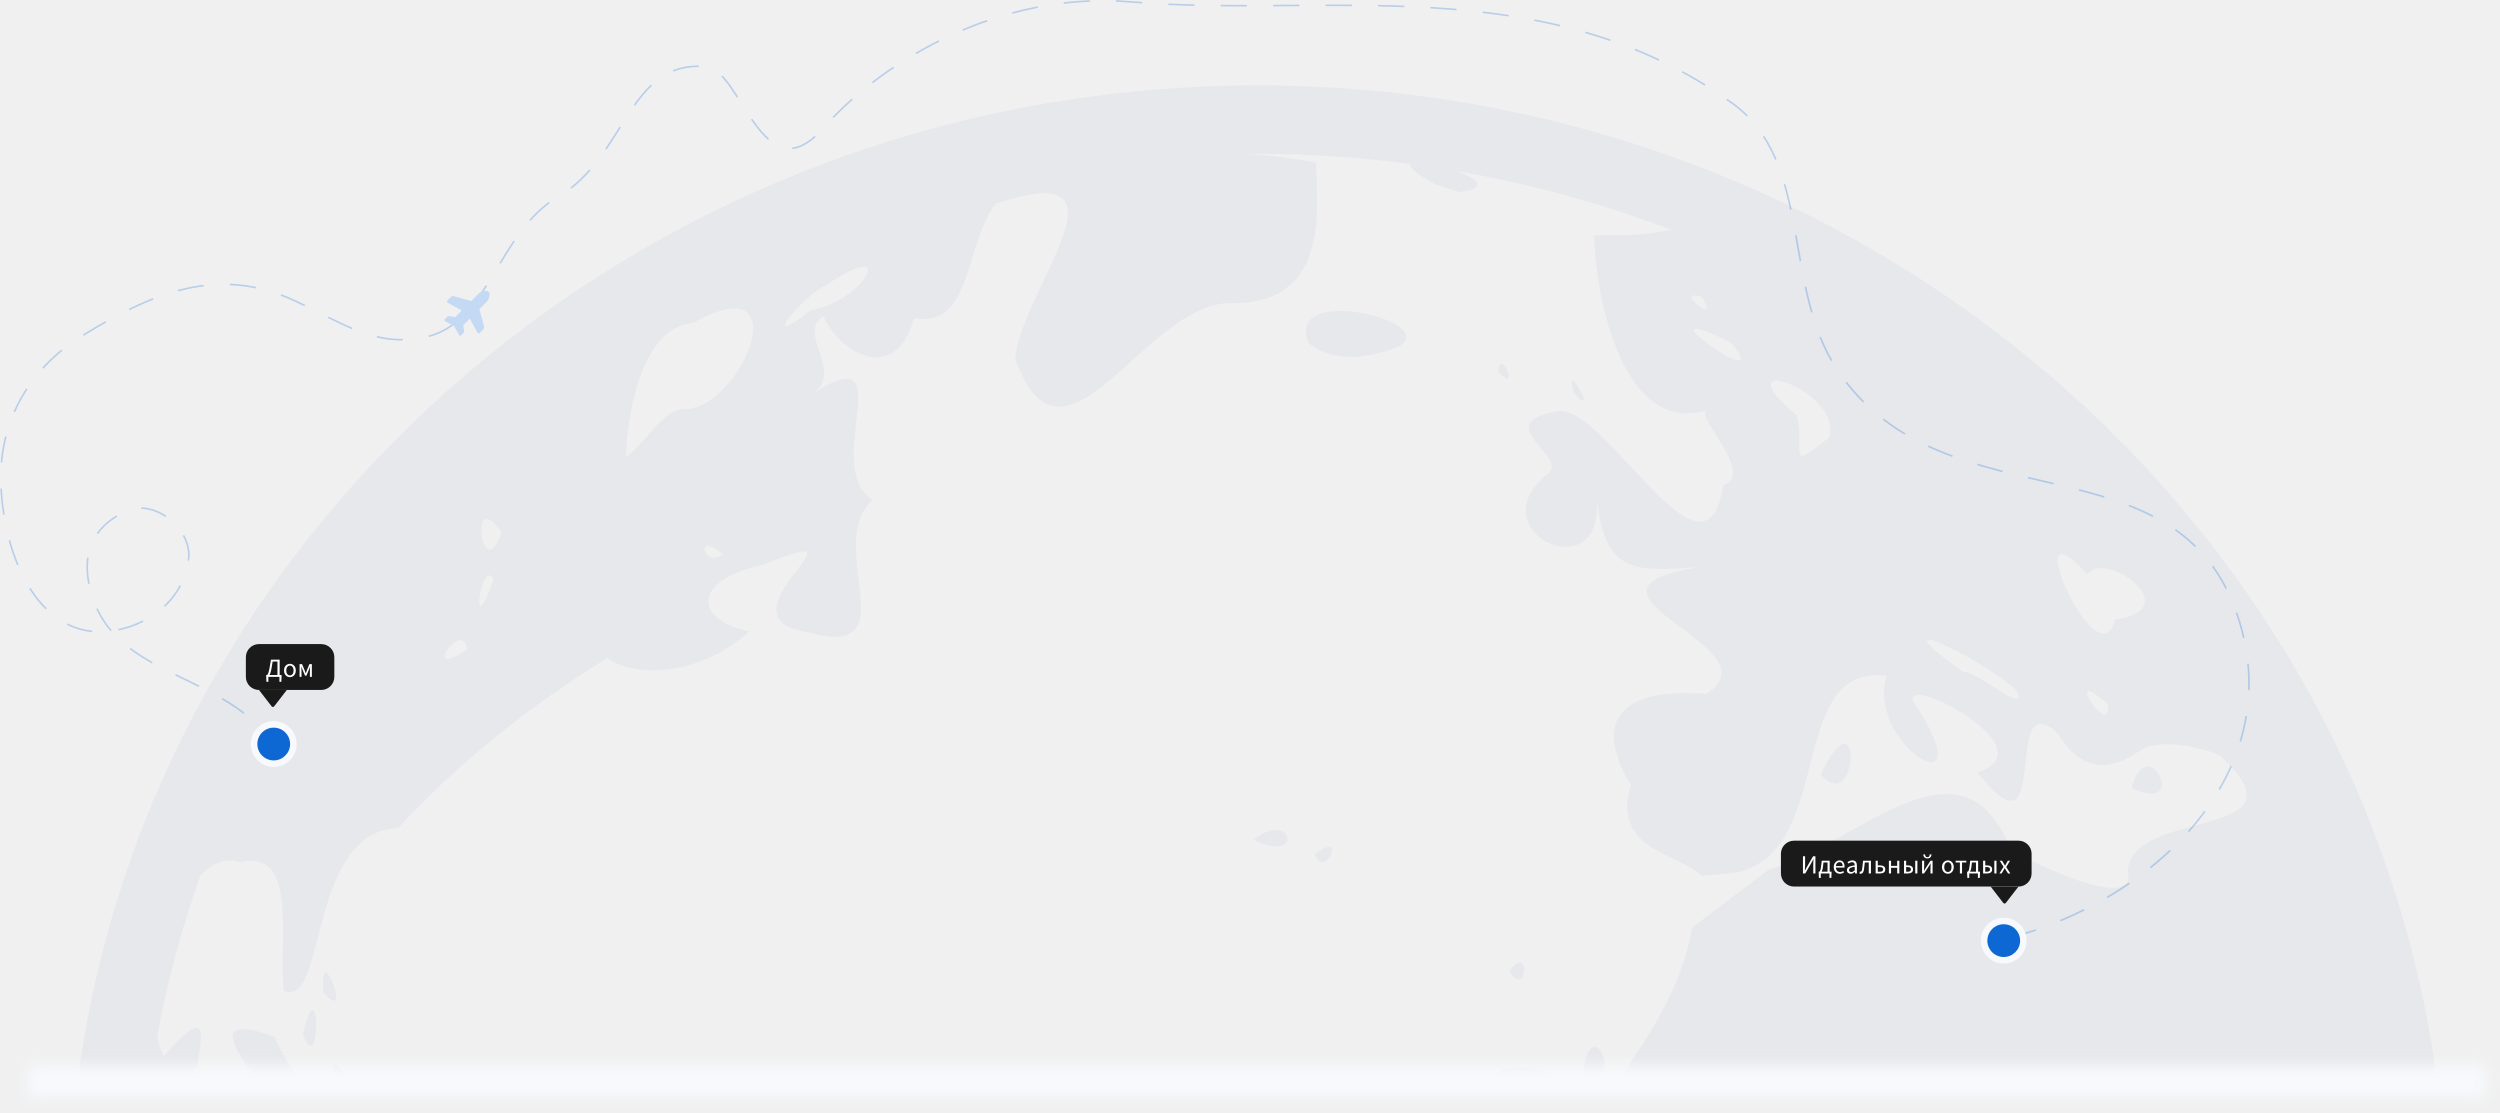
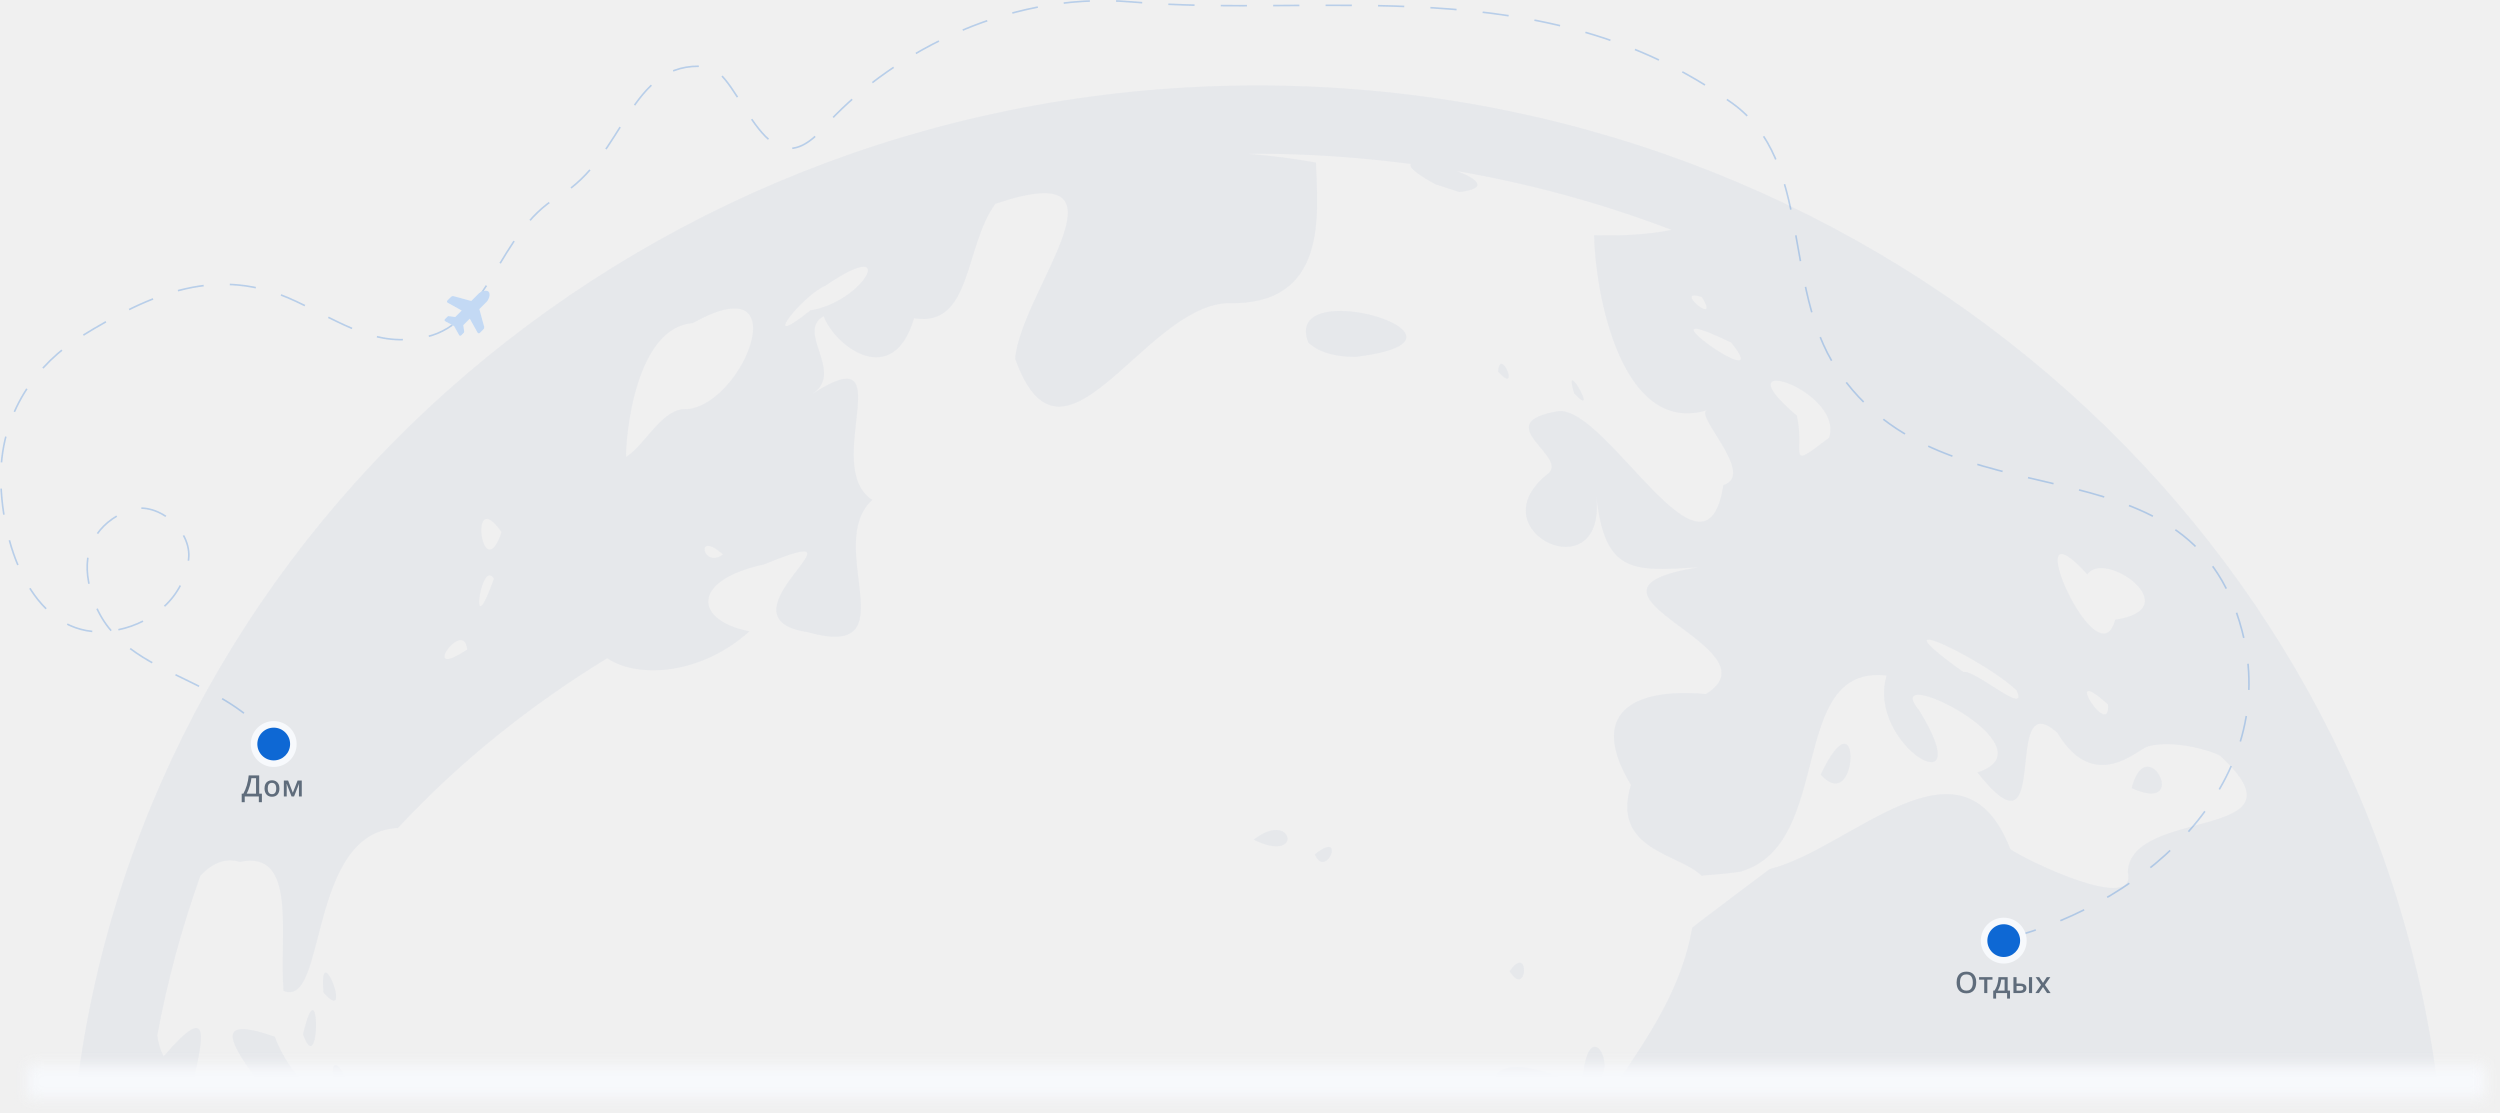
<svg xmlns="http://www.w3.org/2000/svg" width="1526" height="679" viewBox="0 0 1526 679" fill="none">
-   <path opacity="0.5" d="M767.505 52.155C1138.07 52.156 1444.05 318.608 1487.85 662.155H986.374C1006.52 632.224 1026.51 603.243 1032.93 566.27C1037.74 562.225 1078.56 531.732 1080.24 530.467C1129.93 518.166 1197.49 441.82 1227.14 518.36C1237.26 525.379 1304.91 558.013 1298.81 532.259C1300.47 492.023 1412.54 513.843 1354.99 461.223C1349.02 457.845 1326.33 451.521 1311.29 455.538C1305.11 456.956 1278.5 485.156 1255.78 447.269C1220.83 416.094 1253.91 530.813 1206.98 471.494C1255.23 456.15 1145.71 402.473 1171.52 433.689C1209.38 495.275 1138.8 454.843 1151.59 412.383C1090.52 405.211 1120.15 514.997 1062.85 531.884C1063.23 531.939 1063.65 531.856 1064.04 531.897L1054.05 533.148L1038.62 534.511C1024.5 520.723 983.317 518.972 995.51 479.083C969.526 435.997 995.292 419.569 1041.26 423.627C1087.66 395.19 944.805 361.151 1036.56 346.308C996.395 348.782 979.615 350.241 974.389 302.791C980.805 361.652 901.387 324.918 943.963 289.894C960.192 279.456 906.657 258.163 951.657 250.894C981.749 249.365 1041.05 366.127 1051.93 296.078C1072.03 289.914 1034.13 253.575 1041.86 250.479C988.937 266.114 973.488 176.973 973.053 143.554C990.705 144.221 1008.56 142.83 1020.29 140.301C977.966 124.152 934.05 112.128 889.208 104.414C901.474 108.931 909.385 115.02 890.805 117.229L875.955 112.393C863.471 105.541 859.9 101.788 861.206 100.12C830.563 96.103 799.31 93.852 767.505 93.852C765.807 93.852 764.123 93.949 762.424 93.949C776.12 95.048 789.749 96.81 803.258 99.231C804.231 129.863 811.372 187.098 748.837 185.055C697.407 187.834 648.589 299.719 619.644 218.968C623.026 177.549 697.479 94.074 607.551 124.415C588.39 150.878 593.369 200.065 557.907 194.27C545.292 237.856 509.8 211.893 502.759 192.991C485.718 202.554 515.403 227.071 496.315 240.136C551.505 204.611 500.858 284.584 532.416 305.154C502.281 332.868 556.193 403.723 492.613 385.794C434.041 376.871 538.15 314.995 466.412 344.516C421.324 354.217 423.748 378.859 457.484 385.35C427.203 412.563 388.59 414.051 370.648 401.792C324.632 429.881 280.75 464.615 242.907 505.407C187.31 507.923 199.837 615.833 173.083 604.853C170.151 571.787 181.953 518.402 146.461 526.13C137.505 523.308 129.375 527.047 122.306 534.566C110.926 566.374 102.127 598.976 95.989 632.08C96.772 637.181 98.05 641.531 99.937 644.728C129.969 609.826 123.675 634.33 117.599 662.155H47.078C90.882 318.609 396.947 52.155 767.505 52.155ZM158.788 662.155C145.847 643.758 133.126 626.585 150.366 628.285C154.401 628.688 160.048 630.107 167.727 632.789C172.197 644.794 179.065 654.275 186.069 662.155H158.788ZM204.657 650.237C204.846 650.214 205.038 650.226 205.222 650.273C207.49 650.83 210.821 655.651 210.836 662.155H205.291C202.545 654.755 202.794 651.222 204.12 650.412C204.285 650.321 204.467 650.261 204.657 650.237ZM923.858 651.44C936.768 650.732 956.611 657.453 953.677 662.155H914.223C911.139 654.796 916.312 651.858 923.858 651.44ZM973.474 638.932C980.064 638.932 985.276 664.45 965.795 659.961C967.189 644.214 970.484 638.932 973.474 638.932ZM190.91 616.555C194.902 617.208 192.942 653.581 184.958 631.329C187.6 620.114 189.589 616.346 190.91 616.555ZM198.791 593.622C202.769 593.58 211.624 621.989 197.456 605.839C196.673 596.792 197.471 593.637 198.791 593.622ZM927.023 587.674C933.061 586.285 930.361 606.978 921.449 592.857C923.653 589.691 925.398 588.186 926.768 587.747L927.023 587.674ZM802.561 521.474C807.453 517.541 810.327 516.582 811.779 517.096C816.105 518.652 807.598 533.538 802.561 521.474ZM765.269 512.551C771.091 507.933 775.905 506.458 779.407 506.648L779.756 506.658C790.368 507.562 788.408 524.003 765.269 512.551ZM1310.18 468.033C1320.02 466.811 1328.45 493.523 1301.16 481.057C1303.46 471.967 1306.9 468.45 1310.18 468.033ZM1125.27 454.023C1134.28 452.661 1128.91 492.439 1111.35 472.814C1117.65 459.5 1122.26 454.483 1125.27 454.023ZM1286.69 429.979C1279.26 423.279 1275.66 421.347 1274.41 421.861C1270.65 423.391 1288 446.962 1286.69 429.979ZM1177.96 390.492C1177.5 390.372 1177.02 390.362 1176.56 390.464C1174.29 391.117 1179.52 396.691 1198.47 410.229C1205.25 408.283 1238.73 438.137 1230.9 421.375C1218.13 409.228 1186.09 391.785 1177.96 390.492ZM281.853 390.784C274.682 389.395 260.674 412.785 285.163 396.482C284.8 392.73 283.508 391.104 281.853 390.784ZM1258.11 338.191C1247.02 339.428 1282.6 410.756 1291.1 378.262C1336.22 371.618 1284.22 334.842 1274.15 350.687C1265.98 341.652 1260.98 338.134 1258.34 338.188L1258.11 338.191ZM301.494 353.243C300.492 351.589 299.49 351.034 298.546 351.242C291.942 352.648 287.965 391.422 301.494 353.243ZM432.269 333.201C426.899 333.132 431.892 345.293 441.313 338.483C437.002 334.592 434.069 333.215 432.269 333.201ZM297.487 316.773C288.952 315.815 296.501 353.16 306.139 324.835C302.278 319.262 299.461 316.996 297.487 316.773ZM449.543 188.321C443.664 187.918 434.998 190.42 422.877 197.23C383.307 200.441 381.216 283.775 382.377 278.774C394.092 271.297 404.442 248.406 419.597 249.754C447.874 246.946 474.99 190.086 449.543 188.321ZM1084.25 232.353C1078.27 232.381 1078.72 238.384 1096.79 253.687C1102.06 276.828 1089.56 287.975 1116.55 267.1C1122.18 248.948 1094.23 232.311 1084.25 232.353ZM960.83 239.997C958.973 233.91 959.06 231.977 959.989 232.213C962.747 232.936 973.038 253.312 960.83 239.997ZM916.092 222.123C919.504 220.678 925.788 239.149 914.422 226.918C914.655 223.846 915.308 222.443 916.092 222.123ZM1035.46 200.691C1023.56 199.649 1080.76 238.231 1056.61 209.044C1045.02 203.443 1038.62 201.077 1035.73 200.707L1035.46 200.691ZM815.902 189.85C844.455 188.71 889.251 210.49 827.268 217.856C817.208 217.801 806.161 216.104 798.583 209.113C793.285 195.604 802.925 190.364 815.902 189.85ZM494.761 189.405C519.584 185.458 537.743 161.539 526.232 162.887C522.399 163.332 515.258 166.584 503.979 174.312C489.869 180.121 461.665 215.827 494.761 189.405ZM1038.8 181.316C1036.43 180.552 1034.86 180.288 1033.86 180.371C1026.97 180.899 1049.45 198.217 1038.8 181.316Z" fill="#1E4D8F" fill-opacity="0.1" />
-   <g filter="url(#filter0_f_1_1912)">
-     <rect x="17.077" y="650.155" width="1500" height="20" fill="#F7F9FC" />
+   <path opacity="0.5" d="M767.505 52.155C1138.07 52.156 1444.05 318.608 1487.85 662.155H986.374C1006.52 632.224 1026.51 603.243 1032.93 566.27C1037.74 562.225 1078.56 531.732 1080.24 530.467C1129.93 518.166 1197.49 441.82 1227.14 518.36C1237.26 525.379 1304.91 558.013 1298.81 532.259C1300.47 492.023 1412.54 513.843 1354.99 461.223C1349.02 457.845 1326.33 451.521 1311.29 455.538C1305.11 456.956 1278.5 485.156 1255.78 447.269C1220.83 416.094 1253.91 530.813 1206.98 471.494C1255.23 456.15 1145.71 402.473 1171.52 433.689C1209.38 495.275 1138.8 454.843 1151.59 412.383C1090.52 405.211 1120.14 514.997 1062.85 531.884C1063.23 531.939 1063.65 531.856 1064.04 531.897L1054.05 533.148L1038.62 534.511C1024.5 520.723 983.316 518.972 995.51 479.083C969.526 435.997 995.291 419.569 1041.26 423.627C1087.66 395.19 944.805 361.151 1036.56 346.308C996.395 348.782 979.614 350.241 974.389 302.791C980.805 361.652 901.387 324.918 943.963 289.894C960.192 279.456 906.656 258.163 951.656 250.894C981.748 249.365 1041.05 366.127 1051.93 296.078C1072.03 289.914 1034.13 253.575 1041.86 250.479C988.937 266.114 973.487 176.973 973.053 143.554C990.704 144.221 1008.56 142.83 1020.29 140.301C977.965 124.152 934.05 112.128 889.208 104.414C901.474 108.931 909.385 115.02 890.805 117.229L875.954 112.393C863.471 105.541 859.9 101.788 861.206 100.12C830.563 96.103 799.31 93.852 767.505 93.852C765.807 93.852 764.122 93.949 762.424 93.949C776.12 95.048 789.749 96.81 803.258 99.231C804.23 129.863 811.372 187.098 748.837 185.055C697.406 187.834 648.589 299.719 619.644 218.968C623.026 177.549 697.478 94.074 607.551 124.415C588.39 150.878 593.369 200.065 557.906 194.27C545.292 237.856 509.799 211.893 502.759 192.991C485.718 202.554 515.403 227.071 496.314 240.136C551.504 204.611 500.858 284.584 532.416 305.154C502.281 332.868 556.193 403.723 492.612 385.794C434.04 376.871 538.15 314.995 466.411 344.516C421.324 354.217 423.748 378.859 457.483 385.35C427.203 412.563 388.589 414.051 370.647 401.792C324.631 429.881 280.75 464.615 242.906 505.407C187.309 507.923 199.836 615.833 173.083 604.853C170.151 571.787 181.953 518.402 146.461 526.13C137.504 523.308 129.375 527.047 122.306 534.566C110.925 566.374 102.127 598.976 95.988 632.08C96.772 637.181 98.049 641.531 99.936 644.728C129.968 609.826 123.674 634.33 117.599 662.155H47.077C90.882 318.609 396.946 52.155 767.505 52.155ZM158.787 662.155C145.846 643.758 133.126 626.585 150.365 628.285C154.401 628.688 160.048 630.107 167.727 632.789C172.197 644.794 179.064 654.275 186.068 662.155H158.787ZM204.656 650.237C204.845 650.214 205.037 650.226 205.222 650.273C207.489 650.83 210.821 655.651 210.836 662.155H205.291C202.544 654.755 202.793 651.222 204.119 650.412C204.284 650.321 204.467 650.261 204.656 650.237ZM923.857 651.44C936.768 650.732 956.611 657.453 953.677 662.155H914.223C911.139 654.796 916.312 651.858 923.857 651.44ZM973.474 638.932C980.064 638.932 985.275 664.45 965.795 659.961C967.188 644.214 970.483 638.932 973.474 638.932ZM190.909 616.555C194.901 617.208 192.942 653.581 184.958 631.329C187.6 620.114 189.588 616.346 190.909 616.555ZM198.791 593.622C202.768 593.58 211.624 621.989 197.456 605.839C196.672 596.792 197.47 593.637 198.791 593.622ZM927.022 587.674C933.061 586.285 930.361 606.978 921.448 592.857C923.653 589.691 925.398 588.186 926.768 587.747L927.022 587.674ZM802.561 521.474C807.452 517.541 810.327 516.582 811.778 517.096C816.104 518.652 807.598 533.538 802.561 521.474ZM765.269 512.551C771.09 507.933 775.904 506.458 779.406 506.648L779.756 506.658C790.367 507.562 788.407 524.003 765.269 512.551ZM1310.18 468.033C1320.02 466.811 1328.45 493.523 1301.16 481.057C1303.45 471.967 1306.9 468.45 1310.18 468.033ZM1125.27 454.023C1134.28 452.661 1128.91 492.439 1111.35 472.814C1117.65 459.5 1122.26 454.483 1125.27 454.023ZM1286.69 429.979C1279.26 423.279 1275.66 421.347 1274.41 421.861C1270.65 423.391 1287.99 446.962 1286.69 429.979ZM1177.96 390.492C1177.5 390.372 1177.02 390.362 1176.55 390.464C1174.29 391.117 1179.52 396.691 1198.47 410.229C1205.25 408.283 1238.73 438.137 1230.9 421.375C1218.13 409.228 1186.09 391.785 1177.96 390.492ZM281.853 390.784C274.682 389.395 260.674 412.785 285.162 396.482C284.799 392.73 283.507 391.104 281.853 390.784ZM1258.11 338.191C1247.02 339.428 1282.59 410.756 1291.1 378.262C1336.22 371.618 1284.22 334.842 1274.15 350.687C1265.98 341.652 1260.98 338.134 1258.34 338.188L1258.11 338.191ZM301.493 353.243C300.492 351.589 299.489 351.034 298.546 351.242C291.941 352.648 287.964 391.422 301.493 353.243ZM432.269 333.201C426.898 333.132 431.892 345.293 441.312 338.483C437.001 334.592 434.069 333.215 432.269 333.201ZM297.486 316.773C288.951 315.815 296.5 353.16 306.139 324.835C302.277 319.262 299.461 316.996 297.486 316.773ZM449.543 188.321C443.664 187.918 434.998 190.42 422.877 197.23C383.307 200.441 381.216 283.775 382.377 278.774C394.091 271.297 404.442 248.406 419.597 249.754C447.874 246.946 474.99 190.086 449.543 188.321ZM1084.25 232.353C1078.27 232.381 1078.72 238.384 1096.79 253.687C1102.06 276.828 1089.56 287.975 1116.54 267.1C1122.18 248.948 1094.23 232.311 1084.25 232.353ZM960.83 239.997C958.972 233.91 959.059 231.977 959.988 232.213C962.746 232.936 973.038 253.312 960.83 239.997ZM916.092 222.123C919.503 220.678 925.788 239.149 914.422 226.918C914.654 223.846 915.308 222.443 916.092 222.123ZM1035.46 200.691C1023.55 199.649 1080.76 238.231 1056.61 209.044C1045.02 203.443 1038.62 201.077 1035.73 200.707L1035.46 200.691ZM815.901 189.85C844.455 188.71 889.251 210.49 827.268 217.856C817.208 217.801 806.16 216.104 798.583 209.113C793.285 195.604 802.924 190.364 815.901 189.85ZM494.761 189.405C519.583 185.458 537.743 161.539 526.231 162.887C522.399 163.332 515.257 166.584 503.979 174.312C489.869 180.121 461.664 215.827 494.761 189.405ZM1038.8 181.316C1036.43 180.552 1034.86 180.288 1033.86 180.371C1026.97 180.899 1049.45 198.217 1038.8 181.316Z" fill="#1E4D8F" fill-opacity="0.1" />
+   <g filter="url(#filter0_f_549_13099)">
+     <rect x="17.076" y="650.155" width="1500" height="20" fill="#F7F9FC" />
  </g>
+   <path d="M158.209 473.303V484.463H159.865V489.647H157.993V486.155H149.389V489.647H147.535V484.463H148.525C148.921 483.743 149.305 482.951 149.677 482.087C150.049 481.211 150.379 480.293 150.667 479.333C150.955 478.361 151.195 477.371 151.387 476.363C151.591 475.343 151.735 474.323 151.819 473.303H158.209ZM153.457 474.995C153.397 475.679 153.277 476.435 153.097 477.263C152.917 478.079 152.695 478.919 152.431 479.783C152.179 480.647 151.891 481.487 151.567 482.303C151.255 483.107 150.925 483.827 150.577 484.463H156.283V474.995H153.457ZM170.573 481.295C170.573 482.099 170.465 482.813 170.249 483.437C170.033 484.061 169.727 484.589 169.331 485.021C168.935 485.453 168.455 485.783 167.891 486.011C167.327 486.227 166.691 486.335 165.983 486.335C165.335 486.335 164.735 486.227 164.183 486.011C163.631 485.783 163.151 485.453 162.743 485.021C162.347 484.589 162.035 484.061 161.807 483.437C161.579 482.813 161.465 482.093 161.465 481.277C161.465 480.209 161.645 479.303 162.005 478.559C162.377 477.815 162.905 477.251 163.589 476.867C164.285 476.471 165.101 476.273 166.037 476.273C166.925 476.273 167.705 476.471 168.377 476.867C169.061 477.251 169.595 477.815 169.979 478.559C170.375 479.303 170.573 480.215 170.573 481.295ZM163.427 481.295C163.427 482.015 163.517 482.639 163.697 483.167C163.877 483.683 164.159 484.079 164.543 484.355C164.927 484.631 165.419 484.769 166.019 484.769C166.619 484.769 167.111 484.631 167.495 484.355C167.879 484.079 168.161 483.683 168.341 483.167C168.521 482.639 168.611 482.015 168.611 481.295C168.611 480.551 168.515 479.927 168.323 479.423C168.143 478.919 167.861 478.535 167.477 478.271C167.105 477.995 166.613 477.857 166.001 477.857C165.101 477.857 164.447 478.157 164.039 478.757C163.631 479.357 163.427 480.203 163.427 481.295ZM184.206 476.453V486.155H182.478V480.395C182.478 480.071 182.484 479.747 182.496 479.423C182.52 479.087 182.544 478.769 182.568 478.469H182.514L179.49 486.155H177.96L174.99 478.469H174.918C174.954 478.769 174.978 479.087 174.99 479.423C175.002 479.747 175.008 480.089 175.008 480.449V486.155H173.262V476.453H175.872L178.734 483.887L181.65 476.453H184.206Z" fill="#5F6C7B" />
+   <path d="M1206.28 599.711C1206.28 600.707 1206.15 601.613 1205.9 602.429C1205.66 603.233 1205.29 603.929 1204.78 604.517C1204.29 605.105 1203.67 605.555 1202.91 605.867C1202.17 606.179 1201.3 606.335 1200.3 606.335C1199.28 606.335 1198.39 606.179 1197.64 605.867C1196.89 605.543 1196.27 605.093 1195.76 604.517C1195.27 603.929 1194.91 603.227 1194.67 602.411C1194.43 601.595 1194.31 600.689 1194.31 599.693C1194.31 598.373 1194.52 597.221 1194.95 596.237C1195.39 595.253 1196.05 594.485 1196.93 593.933C1197.83 593.381 1198.96 593.105 1200.32 593.105C1201.64 593.105 1202.74 593.381 1203.61 593.933C1204.5 594.473 1205.17 595.241 1205.61 596.237C1206.05 597.221 1206.28 598.379 1206.28 599.711ZM1196.36 599.711C1196.36 600.743 1196.5 601.631 1196.77 602.375C1197.05 603.107 1197.48 603.677 1198.07 604.085C1198.66 604.481 1199.4 604.679 1200.3 604.679C1201.21 604.679 1201.96 604.481 1202.53 604.085C1203.11 603.677 1203.53 603.107 1203.81 602.375C1204.09 601.631 1204.22 600.743 1204.22 599.711C1204.22 598.163 1203.91 596.957 1203.29 596.093C1202.68 595.217 1201.69 594.779 1200.32 594.779C1199.41 594.779 1198.66 594.977 1198.07 595.373C1197.48 595.769 1197.05 596.333 1196.77 597.065C1196.5 597.797 1196.36 598.679 1196.36 599.711ZM1216.21 597.983H1213.05V606.155H1211.16V597.983H1208.01V596.453H1216.21V597.983ZM1225.48 596.453V604.643H1226.9V609.557H1225.12V606.155H1218.42V609.557H1216.66V604.643H1217.43C1217.95 603.899 1218.38 603.083 1218.73 602.195C1219.08 601.307 1219.34 600.377 1219.52 599.405C1219.71 598.421 1219.83 597.437 1219.86 596.453H1225.48ZM1221.52 597.929C1221.45 598.709 1221.32 599.507 1221.12 600.323C1220.94 601.139 1220.71 601.919 1220.42 602.663C1220.15 603.407 1219.82 604.067 1219.43 604.643H1223.61V597.929H1221.52ZM1229 606.155V596.453H1230.91V600.359H1233.05C1233.94 600.359 1234.67 600.467 1235.24 600.683C1235.82 600.887 1236.25 601.193 1236.52 601.601C1236.8 602.009 1236.94 602.525 1236.94 603.149C1236.94 603.761 1236.8 604.295 1236.52 604.751C1236.26 605.195 1235.84 605.543 1235.26 605.795C1234.7 606.035 1233.95 606.155 1233.03 606.155H1229ZM1232.89 604.715C1233.52 604.715 1234.04 604.607 1234.43 604.391C1234.84 604.163 1235.05 603.773 1235.05 603.221C1235.05 602.693 1234.86 602.333 1234.49 602.141C1234.12 601.937 1233.58 601.835 1232.89 601.835H1230.91V604.715H1232.89ZM1238.48 606.155V596.453H1240.39V606.155H1238.48ZM1245.86 601.205L1242.57 596.453H1244.75L1247.05 599.945L1249.35 596.453H1251.51L1248.22 601.205L1251.68 606.155H1249.52L1247.05 602.447L1244.57 606.155H1242.41L1245.86 601.205Z" fill="#5F6C7B" />
  <path opacity="0.25" d="M170.577 458.655C137.577 406.655 65.577 416.655 54.077 355.155C50.307 334.998 59.098 319.422 78.077 311.655C95.141 304.671 117.584 323.387 115.077 341.655C111.577 367.155 89.95 382.077 67.955 385.155C25.077 391.155 2.292 341.98 0.577 295.655C-1.069 251.214 24.077 221.155 49.077 205.655C93.047 178.393 133.195 161.776 180.077 183.655C210.077 197.655 229.507 212.404 260.077 205.655C298.577 197.155 303.961 141.514 340.577 120.155C382.577 95.655 383.229 36.383 431.077 40.655C452.605 42.578 465.577 120.155 502.577 78.155C539.577 36.155 611.529 -5.63 690.577 1.155C807.077 11.155 942.577 -19.845 1057.58 63.155C1106.6 98.537 1087.82 174.668 1121.08 225.155C1187.28 325.657 1336.08 260.655 1368.58 385.155C1391.97 474.752 1313.86 550.491 1224.08 573.155" stroke="#0E68D4" stroke-dasharray="16 16" />
-   <path d="M292.152 179.203C293.474 177.881 296.896 176.701 298.25 178.055C299.642 179.447 298.424 182.831 297.101 184.153L292.593 188.662L295.508 199.35C295.675 199.957 295.501 200.603 295.056 201.048L292.883 203.221C292.473 203.631 291.78 203.534 291.498 203.028L286.757 194.497L282.782 198.473L283.339 202.37C283.377 202.641 283.285 202.92 283.091 203.113L281.467 204.737C281.166 205.039 280.682 205.035 280.384 204.737C280.334 204.687 280.292 204.629 280.253 204.567L277.214 199.091L271.738 196.052C271.672 196.017 271.618 195.971 271.568 195.92C271.266 195.619 271.27 195.135 271.568 194.838L273.192 193.213C273.385 193.02 273.664 192.927 273.934 192.966L277.832 193.523L281.811 189.544L273.281 184.803C272.77 184.524 272.674 183.832 273.084 183.422L275.257 181.249C275.702 180.804 276.351 180.634 276.954 180.797L287.643 183.712L292.152 179.203Z" fill="white" />
-   <path opacity="0.25" d="M292.152 179.203C293.474 177.881 296.896 176.701 298.25 178.055C299.642 179.447 298.424 182.831 297.101 184.153L292.593 188.662L295.508 199.35C295.675 199.957 295.501 200.603 295.056 201.048L292.883 203.221C292.473 203.631 291.78 203.534 291.498 203.028L286.757 194.497L282.782 198.473L283.339 202.37C283.377 202.641 283.285 202.92 283.091 203.113L281.467 204.737C281.166 205.039 280.682 205.035 280.384 204.737C280.334 204.687 280.292 204.629 280.253 204.567L277.214 199.091L271.738 196.052C271.672 196.017 271.618 195.971 271.568 195.92C271.266 195.619 271.27 195.135 271.568 194.838L273.192 193.213C273.385 193.02 273.664 192.927 273.934 192.966L277.832 193.523L281.811 189.544L273.281 184.803C272.77 184.524 272.674 183.832 273.084 183.422L275.257 181.249C275.702 180.804 276.351 180.634 276.954 180.797L287.643 183.712L292.152 179.203Z" fill="#0E68D4" />
-   <rect x="153.077" y="440.155" width="28" height="28" rx="14" fill="#F7F9FC" />
-   <circle cx="167.077" cy="454.155" r="10" fill="#0E68D4" />
-   <rect x="150.077" y="393.155" width="54" height="28" rx="8" fill="#1A1A1A" />
-   <path d="M165.645 408.467C165.474 409.353 165.293 410.083 165.101 410.659C164.919 411.235 164.711 411.689 164.477 412.019H169.357V403.779H166.429C166.322 404.377 166.231 404.921 166.157 405.411C166.082 405.891 166.002 406.371 165.917 406.851C165.842 407.331 165.751 407.87 165.645 408.467ZM163.805 413.155V416.163H162.637L162.493 412.819V412.019H162.973C163.122 411.955 163.271 411.806 163.421 411.571C163.581 411.337 163.746 410.958 163.917 410.435C164.087 409.902 164.258 409.171 164.429 408.243C164.557 407.55 164.669 406.926 164.765 406.371C164.861 405.806 164.957 405.235 165.053 404.659C165.159 404.073 165.271 403.406 165.389 402.659H170.701V412.019H171.869V412.819L171.725 416.163H170.557V413.155H163.805ZM176.965 413.347C176.336 413.347 175.744 413.187 175.189 412.867C174.645 412.547 174.202 412.083 173.861 411.475C173.53 410.867 173.365 410.137 173.365 409.283C173.365 408.409 173.53 407.667 173.861 407.059C174.202 406.451 174.645 405.987 175.189 405.667C175.744 405.347 176.336 405.187 176.965 405.187C177.605 405.187 178.197 405.347 178.741 405.667C179.285 405.987 179.722 406.451 180.053 407.059C180.394 407.667 180.565 408.409 180.565 409.283C180.565 410.137 180.394 410.867 180.053 411.475C179.722 412.083 179.285 412.547 178.741 412.867C178.197 413.187 177.605 413.347 176.965 413.347ZM176.965 412.259C177.637 412.259 178.176 411.987 178.581 411.443C178.997 410.889 179.205 410.169 179.205 409.283C179.205 408.387 178.997 407.662 178.581 407.107C178.176 406.553 177.637 406.275 176.965 406.275C176.304 406.275 175.765 406.553 175.349 407.107C174.933 407.662 174.725 408.387 174.725 409.283C174.725 410.169 174.933 410.889 175.349 411.443C175.765 411.987 176.304 412.259 176.965 412.259ZM182.853 413.155V405.379H184.373L185.893 409.027C186.01 409.347 186.128 409.667 186.245 409.987C186.373 410.297 186.49 410.606 186.597 410.915H186.661C186.778 410.606 186.896 410.297 187.013 409.987C187.141 409.667 187.258 409.347 187.365 409.027L188.853 405.379H190.357V413.155H189.157V409.667C189.157 409.433 189.162 409.161 189.173 408.851C189.194 408.531 189.216 408.206 189.237 407.875C189.269 407.545 189.296 407.246 189.317 406.979H189.253C189.146 407.278 189.029 407.587 188.901 407.907C188.773 408.227 188.65 408.531 188.533 408.819L187.061 412.419H186.181L184.677 408.819C184.57 408.531 184.453 408.227 184.325 407.907C184.197 407.587 184.074 407.278 183.957 406.979H183.893C183.914 407.246 183.936 407.545 183.957 407.875C183.978 408.206 183.994 408.531 184.005 408.851C184.026 409.161 184.037 409.433 184.037 409.667V413.155H182.853Z" fill="white" />
-   <path d="M167.368 431.131C166.968 431.649 166.186 431.649 165.785 431.131L158.077 421.155H175.077L167.368 431.131Z" fill="#1A1A1A" />
+   <path d="M292.151 179.203C293.474 177.881 296.896 176.701 298.25 178.055C299.642 179.447 298.424 182.831 297.101 184.153L292.592 188.662L295.508 199.35C295.674 199.957 295.5 200.603 295.055 201.048L292.882 203.221C292.472 203.631 291.78 203.534 291.498 203.028L286.757 194.497L282.782 198.473L283.338 202.37C283.377 202.641 283.284 202.92 283.091 203.113L281.467 204.737C281.165 205.039 280.682 205.035 280.384 204.737C280.334 204.687 280.291 204.629 280.253 204.567L277.213 199.091L271.737 196.052C271.672 196.017 271.618 195.971 271.567 195.92C271.266 195.619 271.27 195.135 271.567 194.838L273.191 193.213C273.385 193.02 273.663 192.927 273.934 192.966L277.832 193.523L281.811 189.544L273.28 184.803C272.77 184.524 272.673 183.832 273.083 183.422L275.256 181.249C275.701 180.804 276.351 180.634 276.954 180.797L287.642 183.712L292.151 179.203Z" fill="white" />
+   <path opacity="0.25" d="M292.151 179.203C293.474 177.881 296.896 176.701 298.25 178.055C299.642 179.447 298.424 182.831 297.101 184.153L292.592 188.662L295.508 199.35C295.674 199.957 295.5 200.603 295.055 201.048L292.882 203.221C292.472 203.631 291.78 203.534 291.498 203.028L286.757 194.497L282.782 198.473L283.338 202.37C283.377 202.641 283.284 202.92 283.091 203.113L281.467 204.737C281.165 205.039 280.682 205.035 280.384 204.737C280.334 204.687 280.291 204.629 280.253 204.567L277.213 199.091L271.737 196.052C271.672 196.017 271.618 195.971 271.567 195.92C271.266 195.619 271.27 195.135 271.567 194.838L273.191 193.213C273.385 193.02 273.663 192.927 273.934 192.966L277.832 193.523L281.811 189.544L273.28 184.803C272.77 184.524 272.673 183.832 273.083 183.422L275.256 181.249C275.701 180.804 276.351 180.634 276.954 180.797L287.642 183.712L292.151 179.203Z" fill="#0E68D4" />
+   <rect x="153.076" y="440.155" width="28" height="28" rx="14" fill="#F7F9FC" />
+   <circle cx="167.076" cy="454.155" r="10" fill="#0E68D4" />
  <rect x="1209.08" y="560.155" width="28" height="28" rx="14" fill="#F7F9FC" />
  <circle cx="1223.08" cy="574.155" r="10" fill="#0E68D4" />
-   <rect x="1087.08" y="513.155" width="153" height="28" rx="8" fill="#1A1A1A" />
-   <path d="M1100.52 533.155V522.659H1101.83V528.083C1101.83 528.638 1101.81 529.203 1101.76 529.779C1101.73 530.345 1101.7 530.894 1101.67 531.427H1101.73L1102.87 529.283L1106.72 522.659H1108.13V533.155H1106.82V527.667C1106.82 527.113 1106.84 526.558 1106.87 526.003C1106.91 525.449 1106.95 524.91 1106.98 524.387H1106.92L1105.78 526.531L1101.92 533.155H1100.52ZM1112.74 529.075C1112.66 529.843 1112.54 530.467 1112.39 530.947C1112.25 531.427 1112.09 531.806 1111.91 532.083H1115.53V526.451H1113.05L1112.74 529.075ZM1111.4 533.155V535.907H1110.26L1110.12 532.915V532.083H1110.5C1110.65 531.998 1110.79 531.865 1110.9 531.683C1111.03 531.491 1111.16 531.177 1111.27 530.739C1111.39 530.291 1111.5 529.651 1111.59 528.819L1112.01 525.379H1116.84V532.083H1117.98V532.915L1117.85 535.907H1116.71V533.155H1111.4ZM1123.04 533.347C1122.34 533.347 1121.71 533.187 1121.15 532.867C1120.58 532.537 1120.13 532.067 1119.8 531.459C1119.47 530.851 1119.31 530.126 1119.31 529.283C1119.31 528.43 1119.47 527.699 1119.8 527.091C1120.15 526.483 1120.58 526.014 1121.12 525.683C1121.65 525.353 1122.21 525.187 1122.8 525.187C1123.79 525.187 1124.55 525.518 1125.08 526.179C1125.63 526.841 1125.9 527.726 1125.9 528.835C1125.9 528.974 1125.89 529.113 1125.88 529.251C1125.88 529.379 1125.87 529.491 1125.85 529.587H1120.6C1120.66 530.409 1120.91 531.065 1121.37 531.555C1121.84 532.046 1122.45 532.291 1123.2 532.291C1123.57 532.291 1123.91 532.238 1124.22 532.131C1124.54 532.014 1124.84 531.865 1125.13 531.683L1125.6 532.547C1125.27 532.761 1124.89 532.947 1124.46 533.107C1124.04 533.267 1123.57 533.347 1123.04 533.347ZM1120.59 528.643H1124.75C1124.75 527.854 1124.58 527.257 1124.24 526.851C1123.91 526.435 1123.44 526.227 1122.83 526.227C1122.28 526.227 1121.79 526.441 1121.36 526.867C1120.93 527.283 1120.67 527.875 1120.59 528.643ZM1129.63 533.347C1128.98 533.347 1128.44 533.155 1128 532.771C1127.58 532.377 1127.36 531.833 1127.36 531.139C1127.36 530.286 1127.74 529.635 1128.5 529.187C1129.27 528.729 1130.48 528.409 1132.13 528.227C1132.13 527.897 1132.08 527.582 1131.99 527.283C1131.9 526.985 1131.74 526.745 1131.51 526.563C1131.28 526.371 1130.96 526.275 1130.53 526.275C1130.08 526.275 1129.66 526.361 1129.27 526.531C1128.87 526.702 1128.52 526.894 1128.21 527.107L1127.7 526.195C1128.06 525.961 1128.5 525.737 1129.03 525.523C1129.56 525.299 1130.14 525.187 1130.75 525.187C1131.7 525.187 1132.39 525.481 1132.82 526.067C1133.25 526.643 1133.46 527.417 1133.46 528.387V533.155H1132.37L1132.26 532.227H1132.21C1131.85 532.526 1131.45 532.787 1131.01 533.011C1130.58 533.235 1130.13 533.347 1129.63 533.347ZM1130.02 532.291C1130.39 532.291 1130.74 532.201 1131.07 532.019C1131.41 531.838 1131.76 531.582 1132.13 531.251V529.091C1130.84 529.251 1129.93 529.491 1129.41 529.811C1128.9 530.131 1128.64 530.542 1128.64 531.043C1128.64 531.481 1128.78 531.801 1129.04 532.003C1129.31 532.195 1129.63 532.291 1130.02 532.291ZM1135.7 533.347C1135.56 533.347 1135.44 533.337 1135.33 533.315C1135.22 533.294 1135.11 533.262 1134.99 533.219L1135.25 532.003C1135.3 532.014 1135.36 532.03 1135.41 532.051C1135.46 532.062 1135.53 532.067 1135.6 532.067C1135.88 532.067 1136.1 531.939 1136.27 531.683C1136.44 531.417 1136.57 530.995 1136.64 530.419C1136.75 529.577 1136.85 528.739 1136.95 527.907C1137.04 527.065 1137.14 526.222 1137.23 525.379H1142.02V533.155H1140.69V526.451H1138.27C1138.2 527.166 1138.11 527.886 1138.02 528.611C1137.93 529.326 1137.85 530.041 1137.76 530.755C1137.54 532.483 1136.85 533.347 1135.7 533.347ZM1144.89 533.155V525.379H1146.2V528.243H1147.67C1148.59 528.243 1149.33 528.435 1149.89 528.819C1150.47 529.203 1150.76 529.822 1150.76 530.675C1150.76 531.539 1150.47 532.169 1149.89 532.563C1149.33 532.958 1148.59 533.155 1147.67 533.155H1144.89ZM1146.2 532.099H1147.53C1148.82 532.099 1149.46 531.625 1149.46 530.675C1149.46 530.185 1149.3 529.827 1148.98 529.603C1148.67 529.379 1148.19 529.267 1147.53 529.267H1146.2V532.099ZM1152.98 533.155V525.379H1154.3V528.531H1158.04V525.379H1159.35V533.155H1158.04V529.699H1154.3V533.155H1152.98ZM1162.21 533.155V525.379H1163.52V528.243H1164.63C1165.54 528.243 1166.28 528.435 1166.85 528.819C1167.43 529.203 1167.71 529.822 1167.71 530.675C1167.71 531.539 1167.43 532.169 1166.85 532.563C1166.28 532.958 1165.54 533.155 1164.63 533.155H1162.21ZM1163.52 532.099H1164.48C1165.77 532.099 1166.42 531.625 1166.42 530.675C1166.42 530.185 1166.26 529.827 1165.94 529.603C1165.63 529.379 1165.14 529.267 1164.48 529.267H1163.52V532.099ZM1169.06 533.155V525.379H1170.37V533.155H1169.06ZM1173.23 533.155V525.379H1174.51V528.611C1174.51 529.027 1174.49 529.486 1174.46 529.987C1174.44 530.478 1174.41 530.974 1174.38 531.475H1174.45C1174.6 531.23 1174.77 530.953 1174.96 530.643C1175.16 530.323 1175.33 530.046 1175.47 529.811L1178.41 525.379H1179.65V533.155H1178.37V529.923C1178.37 529.507 1178.38 529.049 1178.4 528.547C1178.43 528.046 1178.46 527.545 1178.49 527.043H1178.43C1178.29 527.278 1178.12 527.555 1177.92 527.875C1177.72 528.195 1177.55 528.473 1177.41 528.707L1174.45 533.155H1173.23ZM1176.48 523.987C1175.88 523.987 1175.4 523.87 1175.04 523.635C1174.69 523.401 1174.43 523.097 1174.25 522.723C1174.08 522.35 1173.99 521.955 1173.97 521.539H1175.05C1175.08 521.998 1175.19 522.393 1175.39 522.723C1175.59 523.054 1175.96 523.219 1176.48 523.219C1177.01 523.219 1177.38 523.054 1177.58 522.723C1177.79 522.393 1177.89 521.998 1177.9 521.539H1178.99C1178.97 521.955 1178.87 522.35 1178.7 522.723C1178.53 523.097 1178.27 523.401 1177.9 523.635C1177.55 523.87 1177.08 523.987 1176.48 523.987ZM1188.98 533.347C1188.36 533.347 1187.76 533.187 1187.21 532.867C1186.66 532.547 1186.22 532.083 1185.88 531.475C1185.55 530.867 1185.38 530.137 1185.38 529.283C1185.38 528.409 1185.55 527.667 1185.88 527.059C1186.22 526.451 1186.66 525.987 1187.21 525.667C1187.76 525.347 1188.36 525.187 1188.98 525.187C1189.62 525.187 1190.22 525.347 1190.76 525.667C1191.3 525.987 1191.74 526.451 1192.07 527.059C1192.41 527.667 1192.58 528.409 1192.58 529.283C1192.58 530.137 1192.41 530.867 1192.07 531.475C1191.74 532.083 1191.3 532.547 1190.76 532.867C1190.22 533.187 1189.62 533.347 1188.98 533.347ZM1188.98 532.259C1189.66 532.259 1190.2 531.987 1190.6 531.443C1191.02 530.889 1191.22 530.169 1191.22 529.283C1191.22 528.387 1191.02 527.662 1190.6 527.107C1190.2 526.553 1189.66 526.275 1188.98 526.275C1188.32 526.275 1187.78 526.553 1187.37 527.107C1186.95 527.662 1186.74 528.387 1186.74 529.283C1186.74 530.169 1186.95 530.889 1187.37 531.443C1187.78 531.987 1188.32 532.259 1188.98 532.259ZM1196.32 533.155V526.451H1193.71V525.379H1200.24V526.451H1197.63V533.155H1196.32ZM1203.35 529.075C1203.27 529.843 1203.15 530.467 1203 530.947C1202.86 531.427 1202.7 531.806 1202.52 532.083H1206.14V526.451H1203.66L1203.35 529.075ZM1202.01 533.155V535.907H1200.87L1200.73 532.915V532.083H1201.11C1201.26 531.998 1201.4 531.865 1201.51 531.683C1201.64 531.491 1201.76 531.177 1201.88 530.739C1202 530.291 1202.11 529.651 1202.2 528.819L1202.62 525.379H1207.45V532.083H1208.59V532.915L1208.46 535.907H1207.32V533.155H1202.01ZM1210.49 533.155V525.379H1211.8V528.243H1212.91C1213.83 528.243 1214.57 528.435 1215.13 528.819C1215.71 529.203 1216 529.822 1216 530.675C1216 531.539 1215.71 532.169 1215.13 532.563C1214.57 532.958 1213.83 533.155 1212.91 533.155H1210.49ZM1211.8 532.099H1212.76C1214.06 532.099 1214.7 531.625 1214.7 530.675C1214.7 530.185 1214.54 529.827 1214.22 529.603C1213.91 529.379 1213.43 529.267 1212.76 529.267H1211.8V532.099ZM1217.34 533.155V525.379H1218.65V533.155H1217.34ZM1220.43 533.155L1222.97 529.091L1220.62 525.379H1222.04L1223.08 527.091C1223.2 527.294 1223.32 527.507 1223.45 527.731C1223.58 527.955 1223.71 528.174 1223.85 528.387H1223.91C1224.03 528.174 1224.15 527.955 1224.27 527.731C1224.38 527.507 1224.5 527.294 1224.62 527.091L1225.56 525.379H1226.94L1224.59 529.235L1227.11 533.155H1225.69L1224.55 531.347C1224.42 531.113 1224.28 530.878 1224.14 530.643C1224 530.409 1223.86 530.179 1223.71 529.955H1223.64C1223.5 530.179 1223.37 530.409 1223.24 530.643C1223.11 530.867 1222.99 531.102 1222.86 531.347L1221.8 533.155H1220.43Z" fill="white" />
-   <path d="M1224.37 551.131C1223.97 551.649 1223.19 551.649 1222.79 551.131L1215.08 541.155H1232.08L1224.37 551.131Z" fill="#1A1A1A" />
  <defs>
-     <filter id="filter0_f_1_1912" x="9.077" y="642.155" width="1516" height="36" filterUnits="userSpaceOnUse" color-interpolation-filters="sRGB">
+     <filter id="filter0_f_549_13099" x="9.076" y="642.155" width="1516" height="36" filterUnits="userSpaceOnUse" color-interpolation-filters="sRGB">
      <feFlood flood-opacity="0" result="BackgroundImageFix" />
      <feBlend mode="normal" in="SourceGraphic" in2="BackgroundImageFix" result="shape" />
-       <feGaussianBlur stdDeviation="4" result="effect1_foregroundBlur_1_1912" />
+       <feGaussianBlur stdDeviation="4" result="effect1_foregroundBlur_549_13099" />
    </filter>
  </defs>
</svg>
